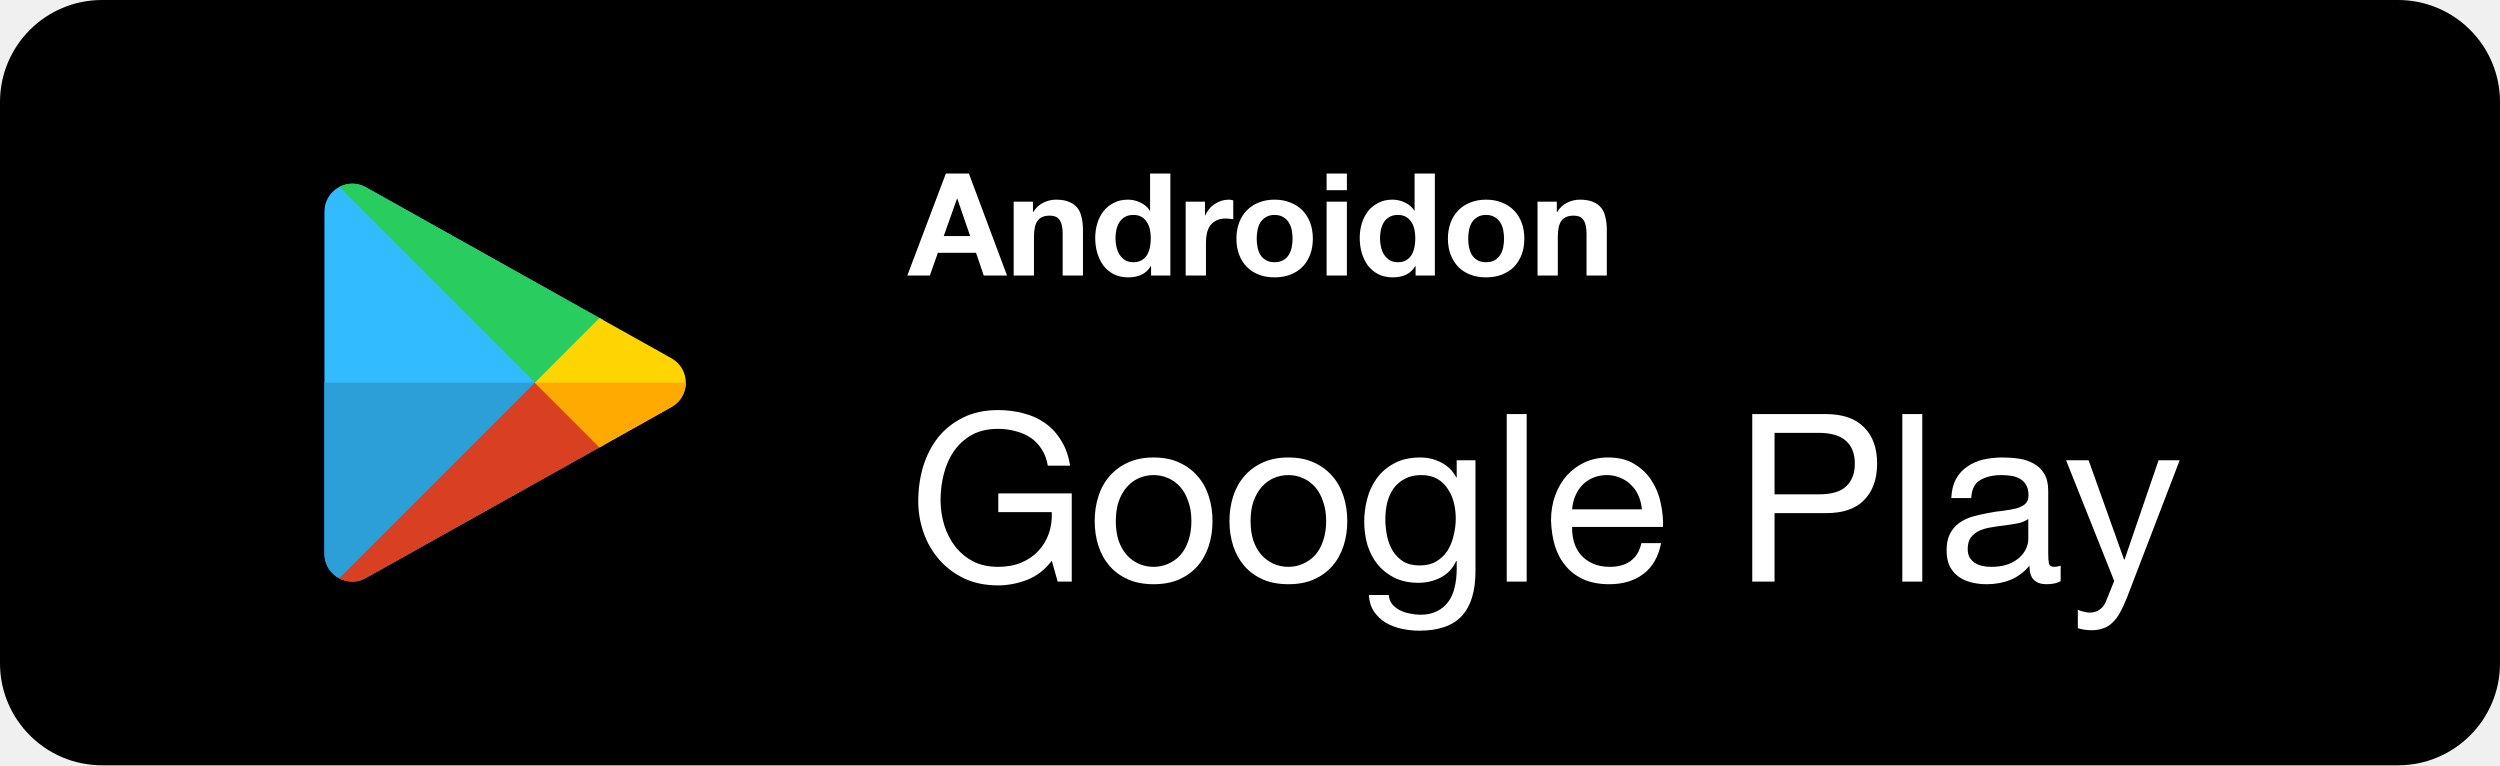
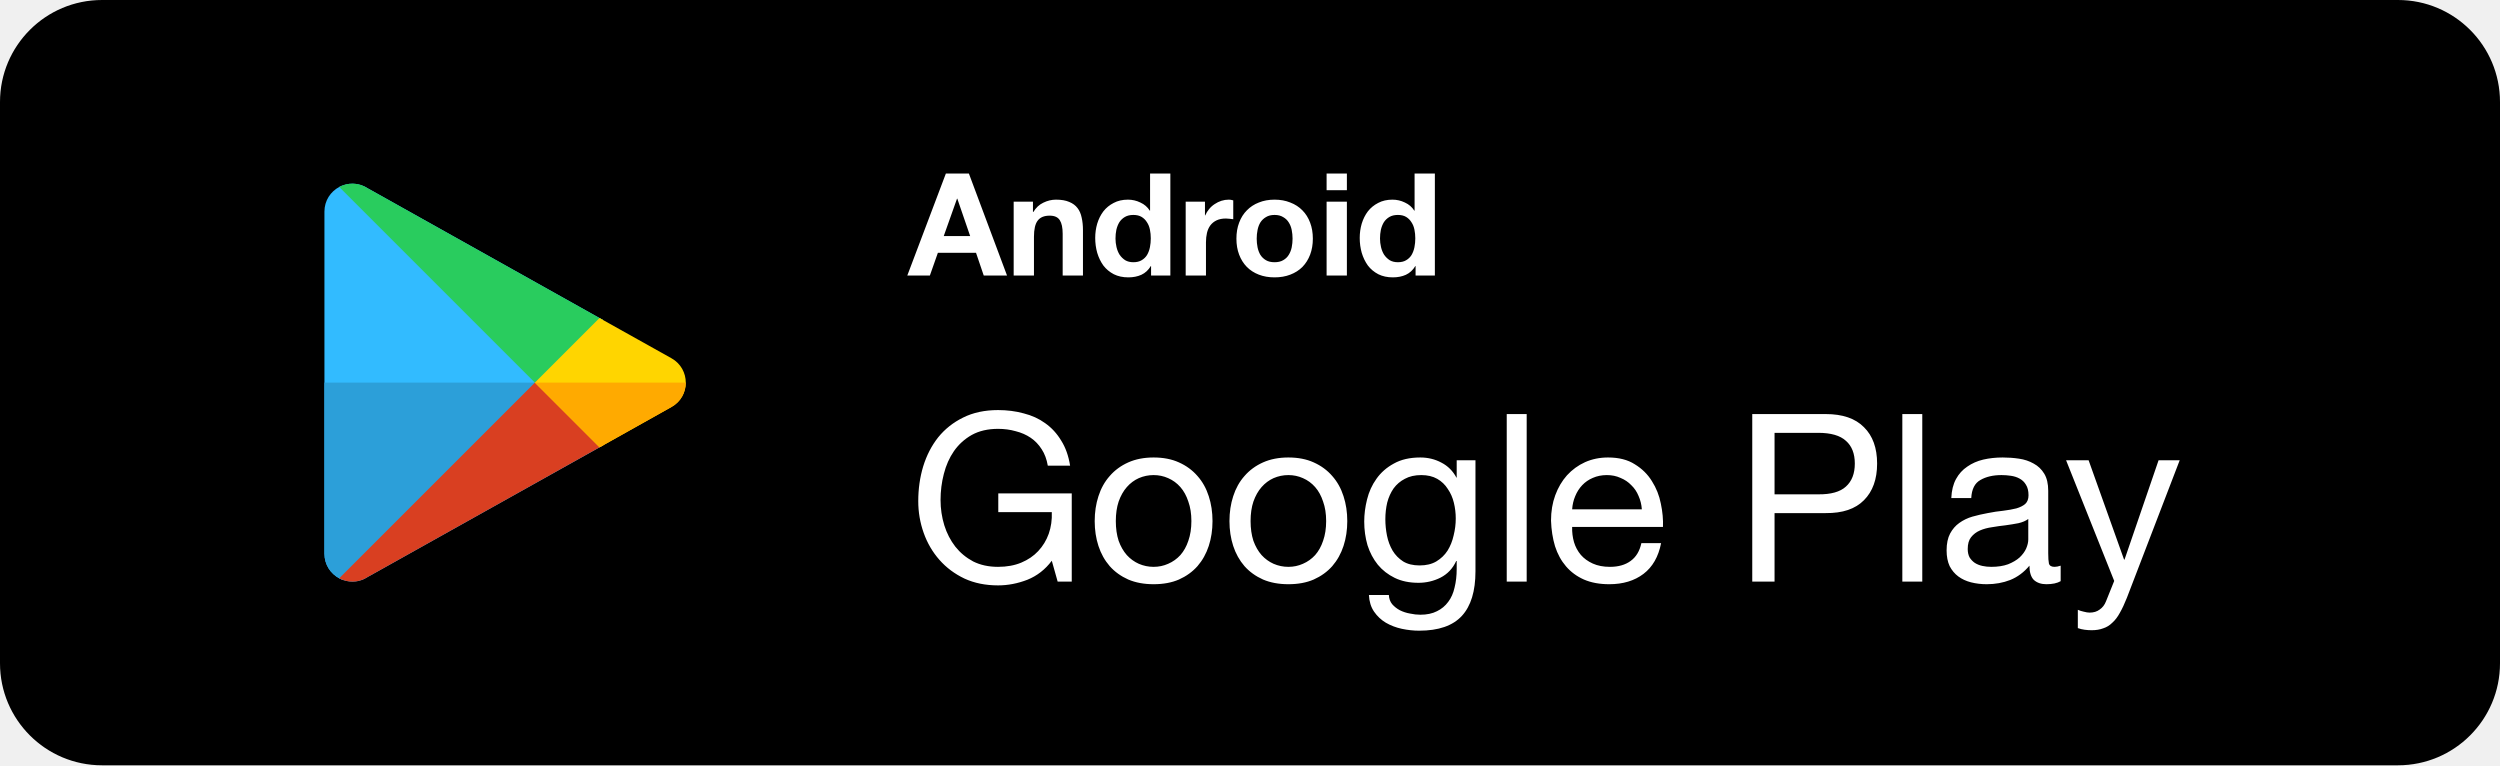
<svg xmlns="http://www.w3.org/2000/svg" width="245" height="75" viewBox="0 0 245 75" fill="none">
  <rect width="245" height="75" rx="10" fill="black" />
  <g clip-path="url(#clip0_4876_4156)">
    <path d="M59.126 31.377C54.595 28.843 47.324 24.774 36.045 18.458C35.284 17.956 34.409 17.89 33.653 18.146L53.005 37.498L59.126 31.377Z" fill="#32BBFF" />
    <path d="M33.654 18.146C33.512 18.195 33.374 18.252 33.242 18.322C32.407 18.774 31.794 19.643 31.794 20.742V54.254C31.794 55.353 32.407 56.222 33.242 56.674C33.374 56.743 33.511 56.802 33.653 56.85L53.005 37.498L33.654 18.146Z" fill="#32BBFF" />
    <path d="M53.005 37.498L33.653 56.85C34.41 57.108 35.284 57.047 36.045 56.537C46.983 50.412 54.173 46.392 58.756 43.836C58.883 43.764 59.008 43.694 59.132 43.625L53.005 37.498Z" fill="#32BBFF" />
    <path d="M31.794 37.498V54.254C31.794 55.353 32.407 56.222 33.242 56.674C33.374 56.743 33.511 56.802 33.653 56.85L53.005 37.498H31.794Z" fill="#2C9FD9" />
    <path d="M36.045 18.459C35.142 17.863 34.077 17.88 33.242 18.323L52.711 37.792L59.126 31.378C54.596 28.843 47.324 24.774 36.045 18.459Z" fill="#29CC5E" />
    <path d="M52.712 37.205L33.242 56.674C34.077 57.117 35.142 57.143 36.045 56.538C46.983 50.413 54.173 46.392 58.756 43.837C58.883 43.765 59.008 43.695 59.132 43.626L52.712 37.205Z" fill="#D93F21" />
    <path d="M67.207 37.498C67.207 36.569 66.738 35.632 65.809 35.112C65.809 35.112 64.073 34.143 58.75 31.166L52.418 37.498L58.756 43.836C64.02 40.88 65.809 39.883 65.809 39.883C66.738 39.363 67.207 38.426 67.207 37.498Z" fill="#FFD500" />
    <path d="M65.809 39.883C66.738 39.364 67.207 38.427 67.207 37.498H52.418L58.756 43.836C64.021 40.88 65.809 39.883 65.809 39.883Z" fill="#FFAA00" />
  </g>
-   <path d="M92.486 23.136H95.076L93.816 19.468H93.788L92.486 23.136ZM92.696 17.004H94.95L98.688 27H96.406L95.65 24.774H91.912L91.128 27H88.916L92.696 17.004ZM99.34 19.762H101.23V20.77H101.272C101.524 20.35 101.851 20.047 102.252 19.86C102.653 19.664 103.064 19.566 103.484 19.566C104.016 19.566 104.45 19.641 104.786 19.79C105.131 19.93 105.402 20.131 105.598 20.392C105.794 20.644 105.929 20.957 106.004 21.33C106.088 21.694 106.13 22.1 106.13 22.548V27H104.142V22.912C104.142 22.315 104.049 21.871 103.862 21.582C103.675 21.283 103.344 21.134 102.868 21.134C102.327 21.134 101.935 21.297 101.692 21.624C101.449 21.941 101.328 22.469 101.328 23.206V27H99.34V19.762ZM112.777 23.36C112.777 23.061 112.749 22.777 112.693 22.506C112.637 22.226 112.539 21.983 112.399 21.778C112.268 21.563 112.095 21.391 111.881 21.26C111.666 21.129 111.395 21.064 111.069 21.064C110.742 21.064 110.467 21.129 110.243 21.26C110.019 21.391 109.837 21.563 109.697 21.778C109.566 21.993 109.468 22.24 109.403 22.52C109.347 22.791 109.319 23.075 109.319 23.374C109.319 23.654 109.351 23.934 109.417 24.214C109.482 24.494 109.585 24.746 109.725 24.97C109.874 25.185 110.056 25.362 110.271 25.502C110.495 25.633 110.761 25.698 111.069 25.698C111.395 25.698 111.666 25.633 111.881 25.502C112.105 25.371 112.282 25.199 112.413 24.984C112.543 24.76 112.637 24.508 112.693 24.228C112.749 23.948 112.777 23.659 112.777 23.36ZM112.805 26.076H112.777C112.543 26.468 112.235 26.753 111.853 26.93C111.479 27.098 111.055 27.182 110.579 27.182C110.037 27.182 109.561 27.079 109.151 26.874C108.74 26.659 108.399 26.375 108.129 26.02C107.867 25.656 107.667 25.241 107.527 24.774C107.396 24.307 107.331 23.822 107.331 23.318C107.331 22.833 107.396 22.366 107.527 21.918C107.667 21.461 107.867 21.059 108.129 20.714C108.399 20.369 108.735 20.093 109.137 19.888C109.538 19.673 110.005 19.566 110.537 19.566C110.966 19.566 111.372 19.659 111.755 19.846C112.147 20.023 112.455 20.289 112.679 20.644H112.707V17.004H114.695V27H112.805V26.076ZM116.197 19.762H118.087V21.106H118.115C118.209 20.882 118.335 20.677 118.493 20.49C118.652 20.294 118.834 20.131 119.039 20C119.245 19.86 119.464 19.753 119.697 19.678C119.931 19.603 120.173 19.566 120.425 19.566C120.556 19.566 120.701 19.589 120.859 19.636V21.484C120.766 21.465 120.654 21.451 120.523 21.442C120.393 21.423 120.267 21.414 120.145 21.414C119.781 21.414 119.473 21.475 119.221 21.596C118.969 21.717 118.764 21.885 118.605 22.1C118.456 22.305 118.349 22.548 118.283 22.828C118.218 23.108 118.185 23.411 118.185 23.738V27H116.197V19.762ZM123.157 23.388C123.157 23.677 123.185 23.962 123.241 24.242C123.297 24.513 123.39 24.76 123.521 24.984C123.661 25.199 123.843 25.371 124.067 25.502C124.291 25.633 124.571 25.698 124.907 25.698C125.243 25.698 125.523 25.633 125.747 25.502C125.98 25.371 126.162 25.199 126.293 24.984C126.433 24.76 126.531 24.513 126.587 24.242C126.643 23.962 126.671 23.677 126.671 23.388C126.671 23.099 126.643 22.814 126.587 22.534C126.531 22.254 126.433 22.007 126.293 21.792C126.162 21.577 125.98 21.405 125.747 21.274C125.523 21.134 125.243 21.064 124.907 21.064C124.571 21.064 124.291 21.134 124.067 21.274C123.843 21.405 123.661 21.577 123.521 21.792C123.39 22.007 123.297 22.254 123.241 22.534C123.185 22.814 123.157 23.099 123.157 23.388ZM121.169 23.388C121.169 22.809 121.257 22.287 121.435 21.82C121.612 21.344 121.864 20.943 122.191 20.616C122.517 20.28 122.909 20.023 123.367 19.846C123.824 19.659 124.337 19.566 124.907 19.566C125.476 19.566 125.989 19.659 126.447 19.846C126.913 20.023 127.31 20.28 127.637 20.616C127.963 20.943 128.215 21.344 128.393 21.82C128.57 22.287 128.659 22.809 128.659 23.388C128.659 23.967 128.57 24.489 128.393 24.956C128.215 25.423 127.963 25.824 127.637 26.16C127.31 26.487 126.913 26.739 126.447 26.916C125.989 27.093 125.476 27.182 124.907 27.182C124.337 27.182 123.824 27.093 123.367 26.916C122.909 26.739 122.517 26.487 122.191 26.16C121.864 25.824 121.612 25.423 121.435 24.956C121.257 24.489 121.169 23.967 121.169 23.388ZM131.995 18.642H130.007V17.004H131.995V18.642ZM130.007 19.762H131.995V27H130.007V19.762ZM138.699 23.36C138.699 23.061 138.671 22.777 138.615 22.506C138.559 22.226 138.461 21.983 138.321 21.778C138.19 21.563 138.017 21.391 137.803 21.26C137.588 21.129 137.317 21.064 136.991 21.064C136.664 21.064 136.389 21.129 136.165 21.26C135.941 21.391 135.759 21.563 135.619 21.778C135.488 21.993 135.39 22.24 135.325 22.52C135.269 22.791 135.241 23.075 135.241 23.374C135.241 23.654 135.273 23.934 135.339 24.214C135.404 24.494 135.507 24.746 135.647 24.97C135.796 25.185 135.978 25.362 136.193 25.502C136.417 25.633 136.683 25.698 136.991 25.698C137.317 25.698 137.588 25.633 137.803 25.502C138.027 25.371 138.204 25.199 138.335 24.984C138.465 24.76 138.559 24.508 138.615 24.228C138.671 23.948 138.699 23.659 138.699 23.36ZM138.727 26.076H138.699C138.465 26.468 138.157 26.753 137.775 26.93C137.401 27.098 136.977 27.182 136.501 27.182C135.959 27.182 135.483 27.079 135.073 26.874C134.662 26.659 134.321 26.375 134.051 26.02C133.789 25.656 133.589 25.241 133.449 24.774C133.318 24.307 133.253 23.822 133.253 23.318C133.253 22.833 133.318 22.366 133.449 21.918C133.589 21.461 133.789 21.059 134.051 20.714C134.321 20.369 134.657 20.093 135.059 19.888C135.46 19.673 135.927 19.566 136.459 19.566C136.888 19.566 137.294 19.659 137.677 19.846C138.069 20.023 138.377 20.289 138.601 20.644H138.629V17.004H140.617V27H138.727V26.076ZM143.883 23.388C143.883 23.677 143.911 23.962 143.967 24.242C144.023 24.513 144.117 24.76 144.247 24.984C144.387 25.199 144.569 25.371 144.793 25.502C145.017 25.633 145.297 25.698 145.633 25.698C145.969 25.698 146.249 25.633 146.473 25.502C146.707 25.371 146.889 25.199 147.019 24.984C147.159 24.76 147.257 24.513 147.313 24.242C147.369 23.962 147.397 23.677 147.397 23.388C147.397 23.099 147.369 22.814 147.313 22.534C147.257 22.254 147.159 22.007 147.019 21.792C146.889 21.577 146.707 21.405 146.473 21.274C146.249 21.134 145.969 21.064 145.633 21.064C145.297 21.064 145.017 21.134 144.793 21.274C144.569 21.405 144.387 21.577 144.247 21.792C144.117 22.007 144.023 22.254 143.967 22.534C143.911 22.814 143.883 23.099 143.883 23.388ZM141.895 23.388C141.895 22.809 141.984 22.287 142.161 21.82C142.339 21.344 142.591 20.943 142.917 20.616C143.244 20.28 143.636 20.023 144.093 19.846C144.551 19.659 145.064 19.566 145.633 19.566C146.203 19.566 146.716 19.659 147.173 19.846C147.64 20.023 148.037 20.28 148.363 20.616C148.69 20.943 148.942 21.344 149.119 21.82C149.297 22.287 149.385 22.809 149.385 23.388C149.385 23.967 149.297 24.489 149.119 24.956C148.942 25.423 148.69 25.824 148.363 26.16C148.037 26.487 147.64 26.739 147.173 26.916C146.716 27.093 146.203 27.182 145.633 27.182C145.064 27.182 144.551 27.093 144.093 26.916C143.636 26.739 143.244 26.487 142.917 26.16C142.591 25.824 142.339 25.423 142.161 24.956C141.984 24.489 141.895 23.967 141.895 23.388ZM150.678 19.762H152.568V20.77H152.61C152.862 20.35 153.189 20.047 153.59 19.86C153.991 19.664 154.402 19.566 154.822 19.566C155.354 19.566 155.788 19.641 156.124 19.79C156.469 19.93 156.74 20.131 156.936 20.392C157.132 20.644 157.267 20.957 157.342 21.33C157.426 21.694 157.468 22.1 157.468 22.548V27H155.48V22.912C155.48 22.315 155.387 21.871 155.2 21.582C155.013 21.283 154.682 21.134 154.206 21.134C153.665 21.134 153.273 21.297 153.03 21.624C152.787 21.941 152.666 22.469 152.666 23.206V27H150.678V19.762Z" fill="white" />
+   <path d="M92.486 23.136H95.076L93.816 19.468H93.788L92.486 23.136ZM92.696 17.004H94.95L98.688 27H96.406L95.65 24.774H91.912L91.128 27H88.916L92.696 17.004ZM99.34 19.762H101.23V20.77H101.272C101.524 20.35 101.851 20.047 102.252 19.86C102.653 19.664 103.064 19.566 103.484 19.566C104.016 19.566 104.45 19.641 104.786 19.79C105.131 19.93 105.402 20.131 105.598 20.392C105.794 20.644 105.929 20.957 106.004 21.33C106.088 21.694 106.13 22.1 106.13 22.548V27H104.142V22.912C104.142 22.315 104.049 21.871 103.862 21.582C103.675 21.283 103.344 21.134 102.868 21.134C102.327 21.134 101.935 21.297 101.692 21.624C101.449 21.941 101.328 22.469 101.328 23.206V27H99.34V19.762ZM112.777 23.36C112.777 23.061 112.749 22.777 112.693 22.506C112.637 22.226 112.539 21.983 112.399 21.778C112.268 21.563 112.095 21.391 111.881 21.26C111.666 21.129 111.395 21.064 111.069 21.064C110.742 21.064 110.467 21.129 110.243 21.26C110.019 21.391 109.837 21.563 109.697 21.778C109.566 21.993 109.468 22.24 109.403 22.52C109.347 22.791 109.319 23.075 109.319 23.374C109.319 23.654 109.351 23.934 109.417 24.214C109.482 24.494 109.585 24.746 109.725 24.97C109.874 25.185 110.056 25.362 110.271 25.502C110.495 25.633 110.761 25.698 111.069 25.698C111.395 25.698 111.666 25.633 111.881 25.502C112.105 25.371 112.282 25.199 112.413 24.984C112.543 24.76 112.637 24.508 112.693 24.228C112.749 23.948 112.777 23.659 112.777 23.36ZM112.805 26.076H112.777C112.543 26.468 112.235 26.753 111.853 26.93C111.479 27.098 111.055 27.182 110.579 27.182C110.037 27.182 109.561 27.079 109.151 26.874C108.74 26.659 108.399 26.375 108.129 26.02C107.867 25.656 107.667 25.241 107.527 24.774C107.396 24.307 107.331 23.822 107.331 23.318C107.331 22.833 107.396 22.366 107.527 21.918C107.667 21.461 107.867 21.059 108.129 20.714C108.399 20.369 108.735 20.093 109.137 19.888C109.538 19.673 110.005 19.566 110.537 19.566C110.966 19.566 111.372 19.659 111.755 19.846C112.147 20.023 112.455 20.289 112.679 20.644H112.707V17.004H114.695V27H112.805V26.076ZM116.197 19.762H118.087V21.106H118.115C118.209 20.882 118.335 20.677 118.493 20.49C118.652 20.294 118.834 20.131 119.039 20C119.245 19.86 119.464 19.753 119.697 19.678C119.931 19.603 120.173 19.566 120.425 19.566C120.556 19.566 120.701 19.589 120.859 19.636V21.484C120.766 21.465 120.654 21.451 120.523 21.442C120.393 21.423 120.267 21.414 120.145 21.414C119.781 21.414 119.473 21.475 119.221 21.596C118.969 21.717 118.764 21.885 118.605 22.1C118.456 22.305 118.349 22.548 118.283 22.828C118.218 23.108 118.185 23.411 118.185 23.738V27H116.197V19.762ZM123.157 23.388C123.157 23.677 123.185 23.962 123.241 24.242C123.297 24.513 123.39 24.76 123.521 24.984C123.661 25.199 123.843 25.371 124.067 25.502C124.291 25.633 124.571 25.698 124.907 25.698C125.243 25.698 125.523 25.633 125.747 25.502C125.98 25.371 126.162 25.199 126.293 24.984C126.433 24.76 126.531 24.513 126.587 24.242C126.643 23.962 126.671 23.677 126.671 23.388C126.671 23.099 126.643 22.814 126.587 22.534C126.531 22.254 126.433 22.007 126.293 21.792C126.162 21.577 125.98 21.405 125.747 21.274C125.523 21.134 125.243 21.064 124.907 21.064C124.571 21.064 124.291 21.134 124.067 21.274C123.843 21.405 123.661 21.577 123.521 21.792C123.39 22.007 123.297 22.254 123.241 22.534C123.185 22.814 123.157 23.099 123.157 23.388ZM121.169 23.388C121.169 22.809 121.257 22.287 121.435 21.82C121.612 21.344 121.864 20.943 122.191 20.616C122.517 20.28 122.909 20.023 123.367 19.846C123.824 19.659 124.337 19.566 124.907 19.566C125.476 19.566 125.989 19.659 126.447 19.846C126.913 20.023 127.31 20.28 127.637 20.616C127.963 20.943 128.215 21.344 128.393 21.82C128.57 22.287 128.659 22.809 128.659 23.388C128.659 23.967 128.57 24.489 128.393 24.956C128.215 25.423 127.963 25.824 127.637 26.16C127.31 26.487 126.913 26.739 126.447 26.916C125.989 27.093 125.476 27.182 124.907 27.182C124.337 27.182 123.824 27.093 123.367 26.916C122.909 26.739 122.517 26.487 122.191 26.16C121.864 25.824 121.612 25.423 121.435 24.956C121.257 24.489 121.169 23.967 121.169 23.388ZM131.995 18.642H130.007V17.004H131.995V18.642ZM130.007 19.762H131.995V27H130.007V19.762ZM138.699 23.36C138.699 23.061 138.671 22.777 138.615 22.506C138.559 22.226 138.461 21.983 138.321 21.778C138.19 21.563 138.017 21.391 137.803 21.26C137.588 21.129 137.317 21.064 136.991 21.064C136.664 21.064 136.389 21.129 136.165 21.26C135.941 21.391 135.759 21.563 135.619 21.778C135.488 21.993 135.39 22.24 135.325 22.52C135.269 22.791 135.241 23.075 135.241 23.374C135.241 23.654 135.273 23.934 135.339 24.214C135.404 24.494 135.507 24.746 135.647 24.97C135.796 25.185 135.978 25.362 136.193 25.502C136.417 25.633 136.683 25.698 136.991 25.698C137.317 25.698 137.588 25.633 137.803 25.502C138.027 25.371 138.204 25.199 138.335 24.984C138.465 24.76 138.559 24.508 138.615 24.228C138.671 23.948 138.699 23.659 138.699 23.36ZM138.727 26.076H138.699C138.465 26.468 138.157 26.753 137.775 26.93C137.401 27.098 136.977 27.182 136.501 27.182C135.959 27.182 135.483 27.079 135.073 26.874C134.662 26.659 134.321 26.375 134.051 26.02C133.789 25.656 133.589 25.241 133.449 24.774C133.318 24.307 133.253 23.822 133.253 23.318C133.253 22.833 133.318 22.366 133.449 21.918C133.589 21.461 133.789 21.059 134.051 20.714C134.321 20.369 134.657 20.093 135.059 19.888C135.46 19.673 135.927 19.566 136.459 19.566C136.888 19.566 137.294 19.659 137.677 19.846C138.069 20.023 138.377 20.289 138.601 20.644H138.629V17.004H140.617V27H138.727V26.076Z" fill="white" />
  <path d="M103.076 54.953C102.432 55.812 101.635 56.433 100.684 56.816C99.733 57.184 98.775 57.368 97.809 57.368C96.582 57.368 95.486 57.146 94.52 56.701C93.554 56.241 92.734 55.628 92.059 54.861C91.384 54.094 90.871 53.213 90.518 52.216C90.165 51.219 89.989 50.184 89.989 49.111C89.989 47.915 90.15 46.78 90.472 45.707C90.809 44.618 91.3 43.668 91.944 42.855C92.603 42.042 93.416 41.398 94.382 40.923C95.363 40.432 96.506 40.187 97.809 40.187C98.698 40.187 99.534 40.294 100.316 40.509C101.113 40.708 101.819 41.03 102.432 41.475C103.061 41.92 103.582 42.487 103.996 43.177C104.425 43.852 104.717 44.672 104.87 45.638H102.685C102.578 45.009 102.378 44.473 102.087 44.028C101.796 43.568 101.435 43.192 101.006 42.901C100.577 42.61 100.086 42.395 99.534 42.257C98.997 42.104 98.422 42.027 97.809 42.027C96.812 42.027 95.954 42.226 95.233 42.625C94.528 43.024 93.945 43.553 93.485 44.212C93.04 44.856 92.711 45.6 92.496 46.443C92.281 47.271 92.174 48.122 92.174 48.996C92.174 49.855 92.297 50.683 92.542 51.48C92.787 52.262 93.148 52.96 93.623 53.573C94.098 54.171 94.681 54.654 95.371 55.022C96.076 55.375 96.889 55.551 97.809 55.551C98.668 55.551 99.427 55.413 100.086 55.137C100.745 54.861 101.297 54.485 101.742 54.01C102.202 53.519 102.547 52.952 102.777 52.308C103.007 51.649 103.107 50.943 103.076 50.192H97.832V48.352H105.031V57H103.651L103.076 54.953ZM109.35 51.066C109.35 51.787 109.442 52.431 109.626 52.998C109.825 53.55 110.094 54.018 110.431 54.401C110.768 54.769 111.159 55.053 111.604 55.252C112.064 55.451 112.547 55.551 113.053 55.551C113.559 55.551 114.034 55.451 114.479 55.252C114.939 55.053 115.338 54.769 115.675 54.401C116.012 54.018 116.273 53.55 116.457 52.998C116.656 52.431 116.756 51.787 116.756 51.066C116.756 50.345 116.656 49.709 116.457 49.157C116.273 48.59 116.012 48.114 115.675 47.731C115.338 47.348 114.939 47.056 114.479 46.857C114.034 46.658 113.559 46.558 113.053 46.558C112.547 46.558 112.064 46.658 111.604 46.857C111.159 47.056 110.768 47.348 110.431 47.731C110.094 48.114 109.825 48.59 109.626 49.157C109.442 49.709 109.35 50.345 109.35 51.066ZM107.28 51.066C107.28 50.192 107.403 49.379 107.648 48.628C107.893 47.861 108.261 47.202 108.752 46.65C109.243 46.083 109.848 45.638 110.569 45.316C111.29 44.994 112.118 44.833 113.053 44.833C114.004 44.833 114.832 44.994 115.537 45.316C116.258 45.638 116.863 46.083 117.354 46.65C117.845 47.202 118.213 47.861 118.458 48.628C118.703 49.379 118.826 50.192 118.826 51.066C118.826 51.94 118.703 52.753 118.458 53.504C118.213 54.255 117.845 54.915 117.354 55.482C116.863 56.034 116.258 56.471 115.537 56.793C114.832 57.1 114.004 57.253 113.053 57.253C112.118 57.253 111.29 57.1 110.569 56.793C109.848 56.471 109.243 56.034 108.752 55.482C108.261 54.915 107.893 54.255 107.648 53.504C107.403 52.753 107.28 51.94 107.28 51.066ZM122.557 51.066C122.557 51.787 122.649 52.431 122.833 52.998C123.033 53.55 123.301 54.018 123.638 54.401C123.976 54.769 124.367 55.053 124.811 55.252C125.271 55.451 125.754 55.551 126.26 55.551C126.766 55.551 127.242 55.451 127.686 55.252C128.146 55.053 128.545 54.769 128.882 54.401C129.22 54.018 129.48 53.55 129.664 52.998C129.864 52.431 129.963 51.787 129.963 51.066C129.963 50.345 129.864 49.709 129.664 49.157C129.48 48.59 129.22 48.114 128.882 47.731C128.545 47.348 128.146 47.056 127.686 46.857C127.242 46.658 126.766 46.558 126.26 46.558C125.754 46.558 125.271 46.658 124.811 46.857C124.367 47.056 123.976 47.348 123.638 47.731C123.301 48.114 123.033 48.59 122.833 49.157C122.649 49.709 122.557 50.345 122.557 51.066ZM120.487 51.066C120.487 50.192 120.61 49.379 120.855 48.628C121.101 47.861 121.469 47.202 121.959 46.65C122.45 46.083 123.056 45.638 123.776 45.316C124.497 44.994 125.325 44.833 126.26 44.833C127.211 44.833 128.039 44.994 128.744 45.316C129.465 45.638 130.071 46.083 130.561 46.65C131.052 47.202 131.42 47.861 131.665 48.628C131.911 49.379 132.033 50.192 132.033 51.066C132.033 51.94 131.911 52.753 131.665 53.504C131.42 54.255 131.052 54.915 130.561 55.482C130.071 56.034 129.465 56.471 128.744 56.793C128.039 57.1 127.211 57.253 126.26 57.253C125.325 57.253 124.497 57.1 123.776 56.793C123.056 56.471 122.45 56.034 121.959 55.482C121.469 54.915 121.101 54.255 120.855 53.504C120.61 52.753 120.487 51.94 120.487 51.066ZM144.596 55.988C144.596 57.935 144.152 59.392 143.262 60.358C142.373 61.324 140.978 61.807 139.076 61.807C138.524 61.807 137.957 61.746 137.374 61.623C136.807 61.5 136.286 61.301 135.81 61.025C135.35 60.749 134.967 60.389 134.66 59.944C134.354 59.499 134.185 58.955 134.154 58.311H136.109C136.125 58.664 136.232 58.963 136.431 59.208C136.646 59.453 136.899 59.653 137.19 59.806C137.497 59.959 137.827 60.067 138.179 60.128C138.532 60.205 138.869 60.243 139.191 60.243C139.835 60.243 140.38 60.128 140.824 59.898C141.269 59.683 141.637 59.377 141.928 58.978C142.22 58.595 142.427 58.127 142.549 57.575C142.687 57.023 142.756 56.417 142.756 55.758V54.976H142.71C142.373 55.712 141.859 56.256 141.169 56.609C140.495 56.946 139.774 57.115 139.007 57.115C138.118 57.115 137.344 56.954 136.684 56.632C136.025 56.31 135.473 55.881 135.028 55.344C134.584 54.792 134.246 54.156 134.016 53.435C133.802 52.699 133.694 51.925 133.694 51.112C133.694 50.407 133.786 49.686 133.97 48.95C134.154 48.199 134.461 47.524 134.89 46.926C135.32 46.313 135.887 45.814 136.592 45.431C137.298 45.032 138.164 44.833 139.191 44.833C139.943 44.833 140.633 45.002 141.261 45.339C141.89 45.661 142.381 46.152 142.733 46.811H142.756V45.109H144.596V55.988ZM139.122 55.413C139.766 55.413 140.311 55.283 140.755 55.022C141.215 54.746 141.583 54.393 141.859 53.964C142.135 53.519 142.335 53.021 142.457 52.469C142.595 51.917 142.664 51.365 142.664 50.813C142.664 50.292 142.603 49.778 142.48 49.272C142.358 48.766 142.158 48.314 141.882 47.915C141.622 47.501 141.277 47.171 140.847 46.926C140.418 46.681 139.897 46.558 139.283 46.558C138.655 46.558 138.118 46.681 137.673 46.926C137.229 47.156 136.861 47.47 136.569 47.869C136.293 48.268 136.086 48.728 135.948 49.249C135.826 49.77 135.764 50.315 135.764 50.882C135.764 51.419 135.818 51.955 135.925 52.492C136.033 53.029 136.217 53.519 136.477 53.964C136.738 54.393 137.083 54.746 137.512 55.022C137.942 55.283 138.478 55.413 139.122 55.413ZM147.66 40.578H149.615V57H147.66V40.578ZM160.901 49.916C160.87 49.456 160.763 49.019 160.579 48.605C160.41 48.191 160.173 47.838 159.866 47.547C159.575 47.24 159.222 47.003 158.808 46.834C158.409 46.65 157.965 46.558 157.474 46.558C156.968 46.558 156.508 46.65 156.094 46.834C155.695 47.003 155.35 47.24 155.059 47.547C154.768 47.854 154.538 48.214 154.369 48.628C154.2 49.027 154.101 49.456 154.07 49.916H160.901ZM162.787 53.228C162.526 54.562 161.951 55.566 161.062 56.241C160.173 56.916 159.053 57.253 157.704 57.253C156.753 57.253 155.925 57.1 155.22 56.793C154.53 56.486 153.947 56.057 153.472 55.505C152.997 54.953 152.636 54.294 152.391 53.527C152.161 52.76 152.031 51.925 152 51.02C152 50.115 152.138 49.287 152.414 48.536C152.69 47.785 153.073 47.133 153.564 46.581C154.07 46.029 154.66 45.6 155.335 45.293C156.025 44.986 156.776 44.833 157.589 44.833C158.647 44.833 159.521 45.055 160.211 45.5C160.916 45.929 161.476 46.481 161.89 47.156C162.319 47.831 162.611 48.567 162.764 49.364C162.933 50.161 163.002 50.92 162.971 51.641H154.07C154.055 52.162 154.116 52.661 154.254 53.136C154.392 53.596 154.614 54.01 154.921 54.378C155.228 54.731 155.619 55.014 156.094 55.229C156.569 55.444 157.129 55.551 157.773 55.551C158.601 55.551 159.276 55.359 159.797 54.976C160.334 54.593 160.686 54.01 160.855 53.228H162.787ZM173.906 48.444H178.184C179.426 48.459 180.33 48.206 180.898 47.685C181.48 47.164 181.772 46.412 181.772 45.431C181.772 44.45 181.48 43.706 180.898 43.2C180.33 42.679 179.426 42.418 178.184 42.418H173.906V48.444ZM171.721 40.578H178.92C180.576 40.578 181.825 41.007 182.669 41.866C183.527 42.709 183.957 43.898 183.957 45.431C183.957 46.964 183.527 48.16 182.669 49.019C181.825 49.878 180.576 50.299 178.92 50.284H173.906V57H171.721V40.578ZM186.428 40.578H188.383V57H186.428V40.578ZM201.945 56.954C201.608 57.153 201.14 57.253 200.542 57.253C200.036 57.253 199.63 57.115 199.323 56.839C199.032 56.548 198.886 56.08 198.886 55.436C198.35 56.08 197.721 56.548 197 56.839C196.295 57.115 195.528 57.253 194.7 57.253C194.164 57.253 193.65 57.192 193.159 57.069C192.684 56.946 192.27 56.755 191.917 56.494C191.565 56.233 191.281 55.896 191.066 55.482C190.867 55.053 190.767 54.539 190.767 53.941C190.767 53.266 190.882 52.714 191.112 52.285C191.342 51.856 191.641 51.511 192.009 51.25C192.393 50.974 192.822 50.767 193.297 50.629C193.788 50.491 194.286 50.376 194.792 50.284C195.329 50.177 195.835 50.1 196.31 50.054C196.801 49.993 197.23 49.916 197.598 49.824C197.966 49.717 198.258 49.571 198.472 49.387C198.687 49.188 198.794 48.904 198.794 48.536C198.794 48.107 198.71 47.762 198.541 47.501C198.388 47.24 198.181 47.041 197.92 46.903C197.675 46.765 197.391 46.673 197.069 46.627C196.763 46.581 196.456 46.558 196.149 46.558C195.321 46.558 194.631 46.719 194.079 47.041C193.527 47.348 193.228 47.938 193.182 48.812H191.227C191.258 48.076 191.411 47.455 191.687 46.949C191.963 46.443 192.331 46.037 192.791 45.73C193.251 45.408 193.773 45.178 194.355 45.04C194.953 44.902 195.59 44.833 196.264 44.833C196.801 44.833 197.33 44.871 197.851 44.948C198.388 45.025 198.871 45.186 199.3 45.431C199.73 45.661 200.075 45.991 200.335 46.42C200.596 46.849 200.726 47.409 200.726 48.099V54.217C200.726 54.677 200.749 55.014 200.795 55.229C200.857 55.444 201.041 55.551 201.347 55.551C201.516 55.551 201.715 55.513 201.945 55.436V56.954ZM198.771 50.859C198.526 51.043 198.204 51.181 197.805 51.273C197.407 51.35 196.985 51.419 196.54 51.48C196.111 51.526 195.674 51.587 195.229 51.664C194.785 51.725 194.386 51.833 194.033 51.986C193.681 52.139 193.389 52.362 193.159 52.653C192.945 52.929 192.837 53.312 192.837 53.803C192.837 54.125 192.899 54.401 193.021 54.631C193.159 54.846 193.328 55.022 193.527 55.16C193.742 55.298 193.987 55.398 194.263 55.459C194.539 55.52 194.831 55.551 195.137 55.551C195.781 55.551 196.333 55.467 196.793 55.298C197.253 55.114 197.629 54.892 197.92 54.631C198.212 54.355 198.426 54.064 198.564 53.757C198.702 53.435 198.771 53.136 198.771 52.86V50.859ZM208.434 58.587C208.204 59.17 207.974 59.66 207.744 60.059C207.529 60.458 207.284 60.78 207.008 61.025C206.747 61.286 206.448 61.47 206.111 61.577C205.789 61.7 205.413 61.761 204.984 61.761C204.754 61.761 204.524 61.746 204.294 61.715C204.064 61.684 203.842 61.631 203.627 61.554V59.76C203.796 59.837 203.987 59.898 204.202 59.944C204.432 60.005 204.624 60.036 204.777 60.036C205.176 60.036 205.505 59.936 205.766 59.737C206.042 59.553 206.249 59.285 206.387 58.932L207.192 56.931L202.477 45.109H204.685L208.158 54.838H208.204L211.539 45.109H213.609L208.434 58.587Z" fill="white" />
  <defs>
    <clipPath id="clip0_4876_4156">
      <rect width="39" height="39" fill="white" transform="translate(30 18)" />
    </clipPath>
  </defs>
</svg>
